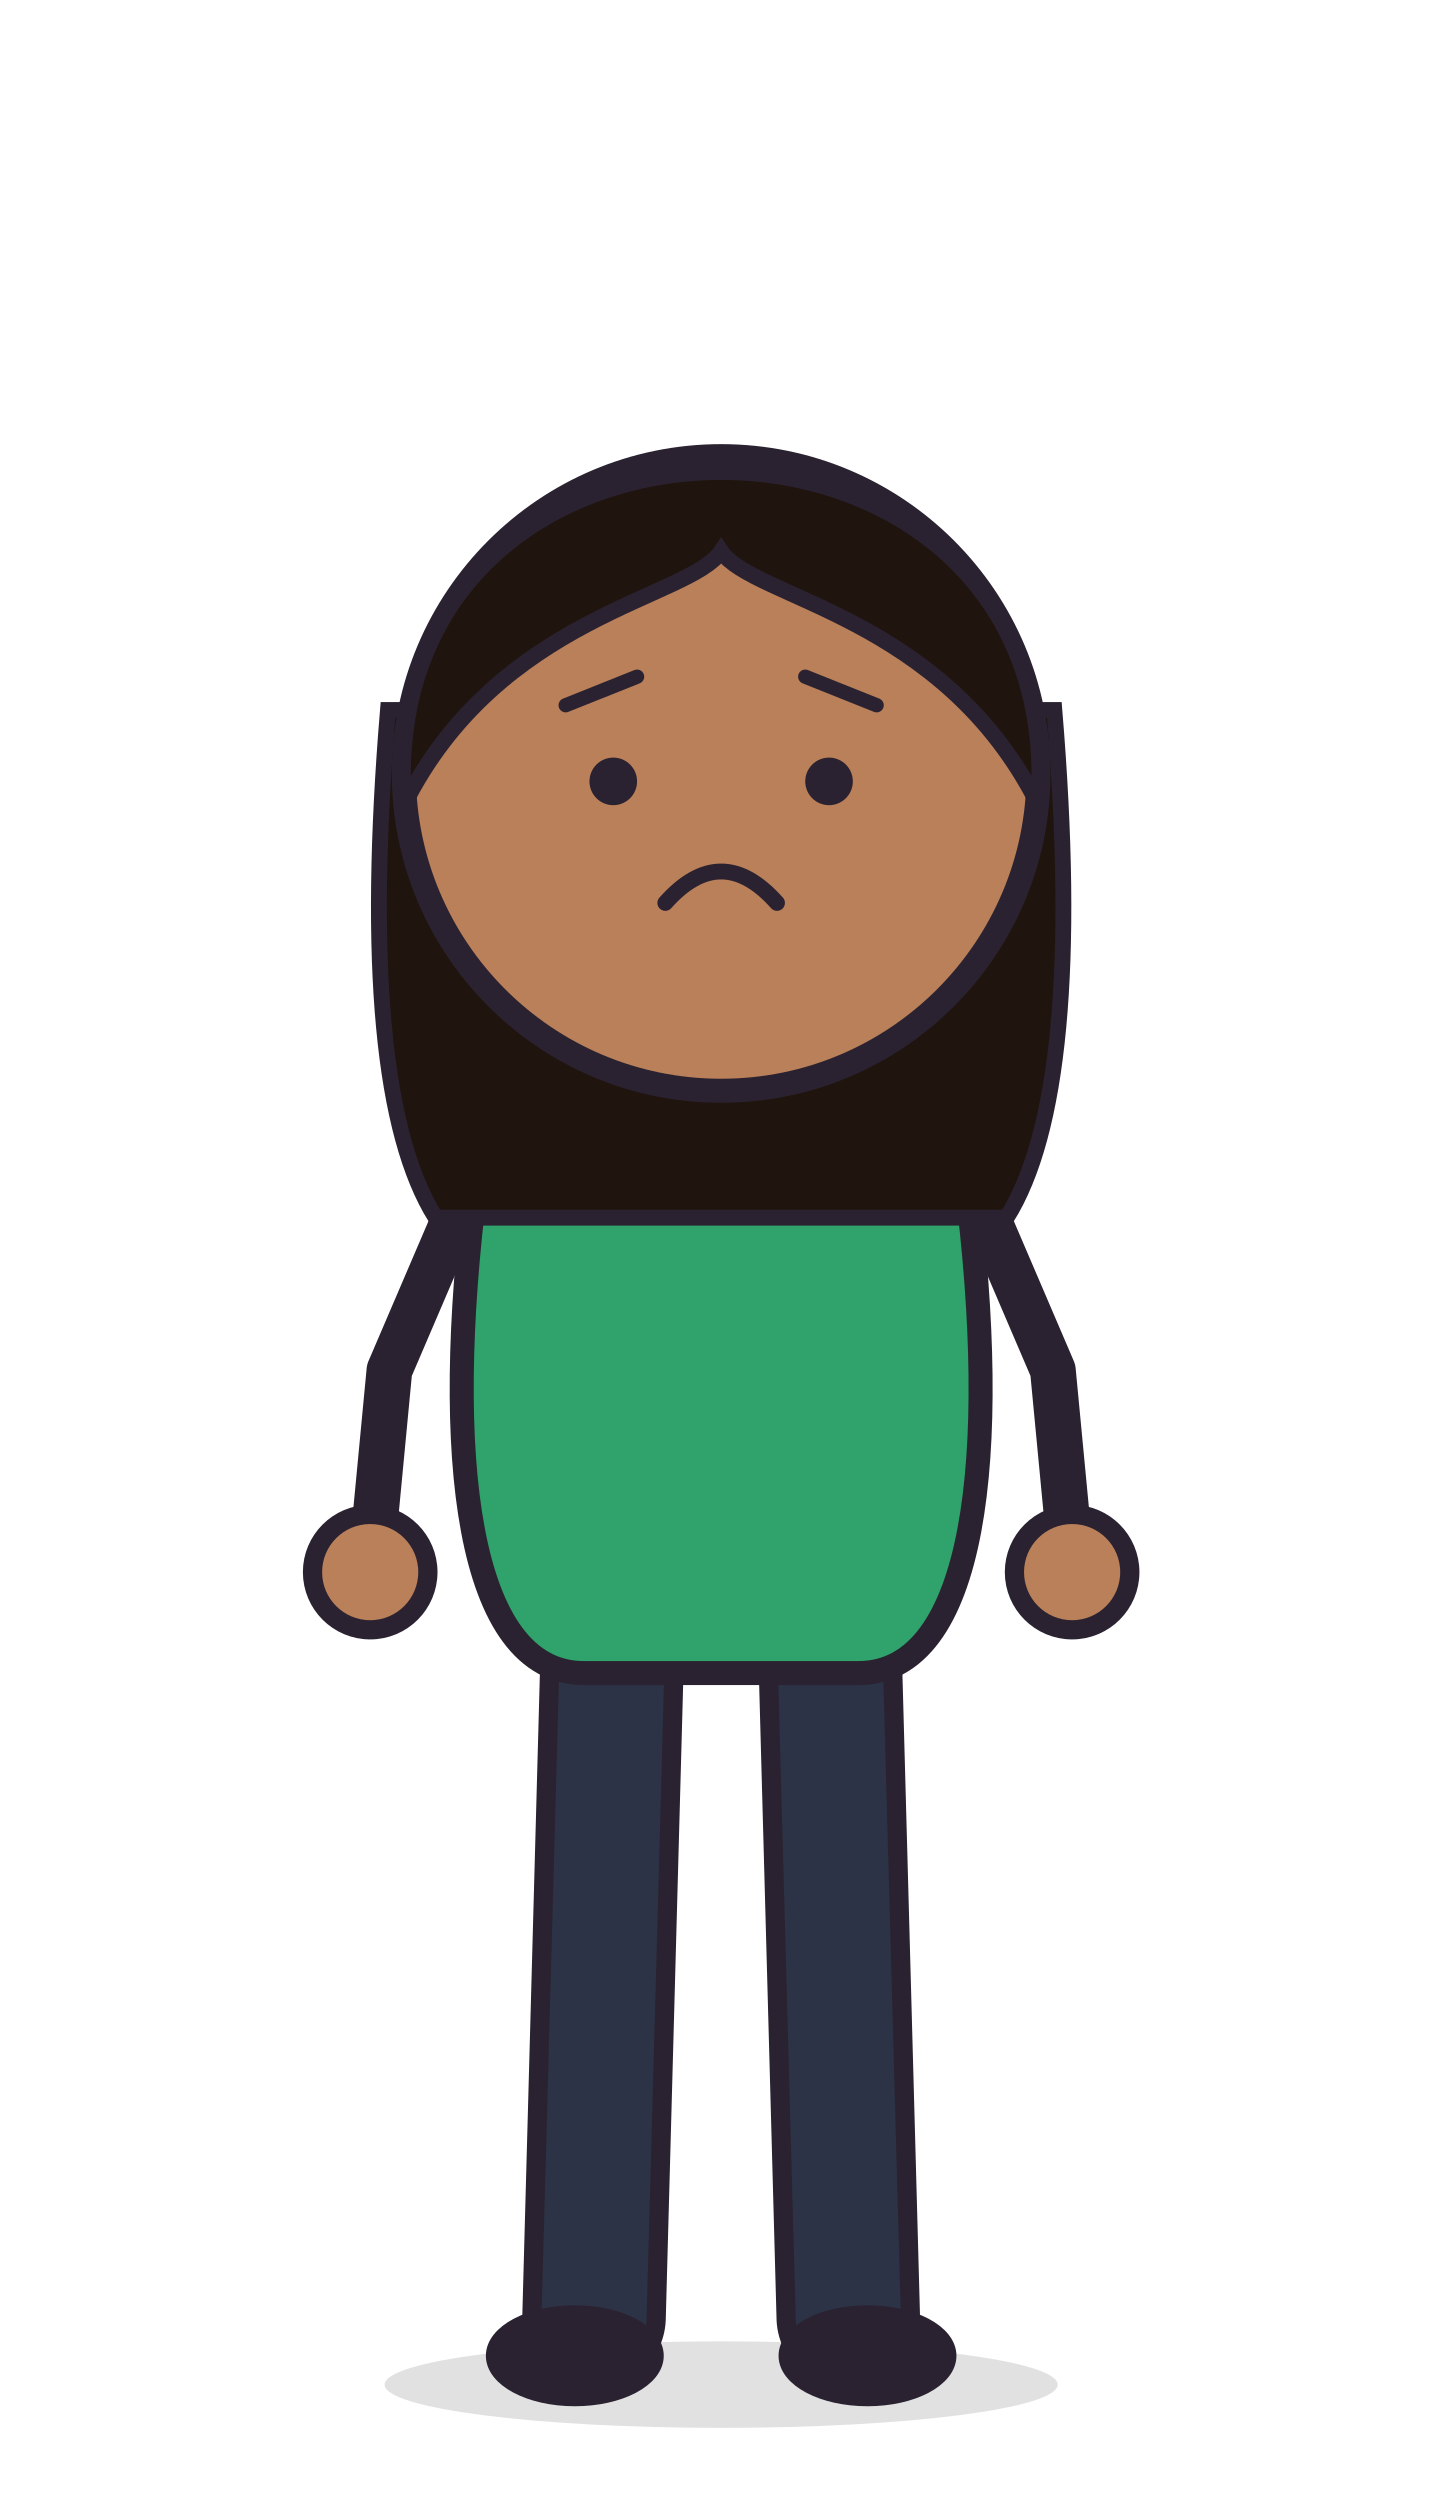
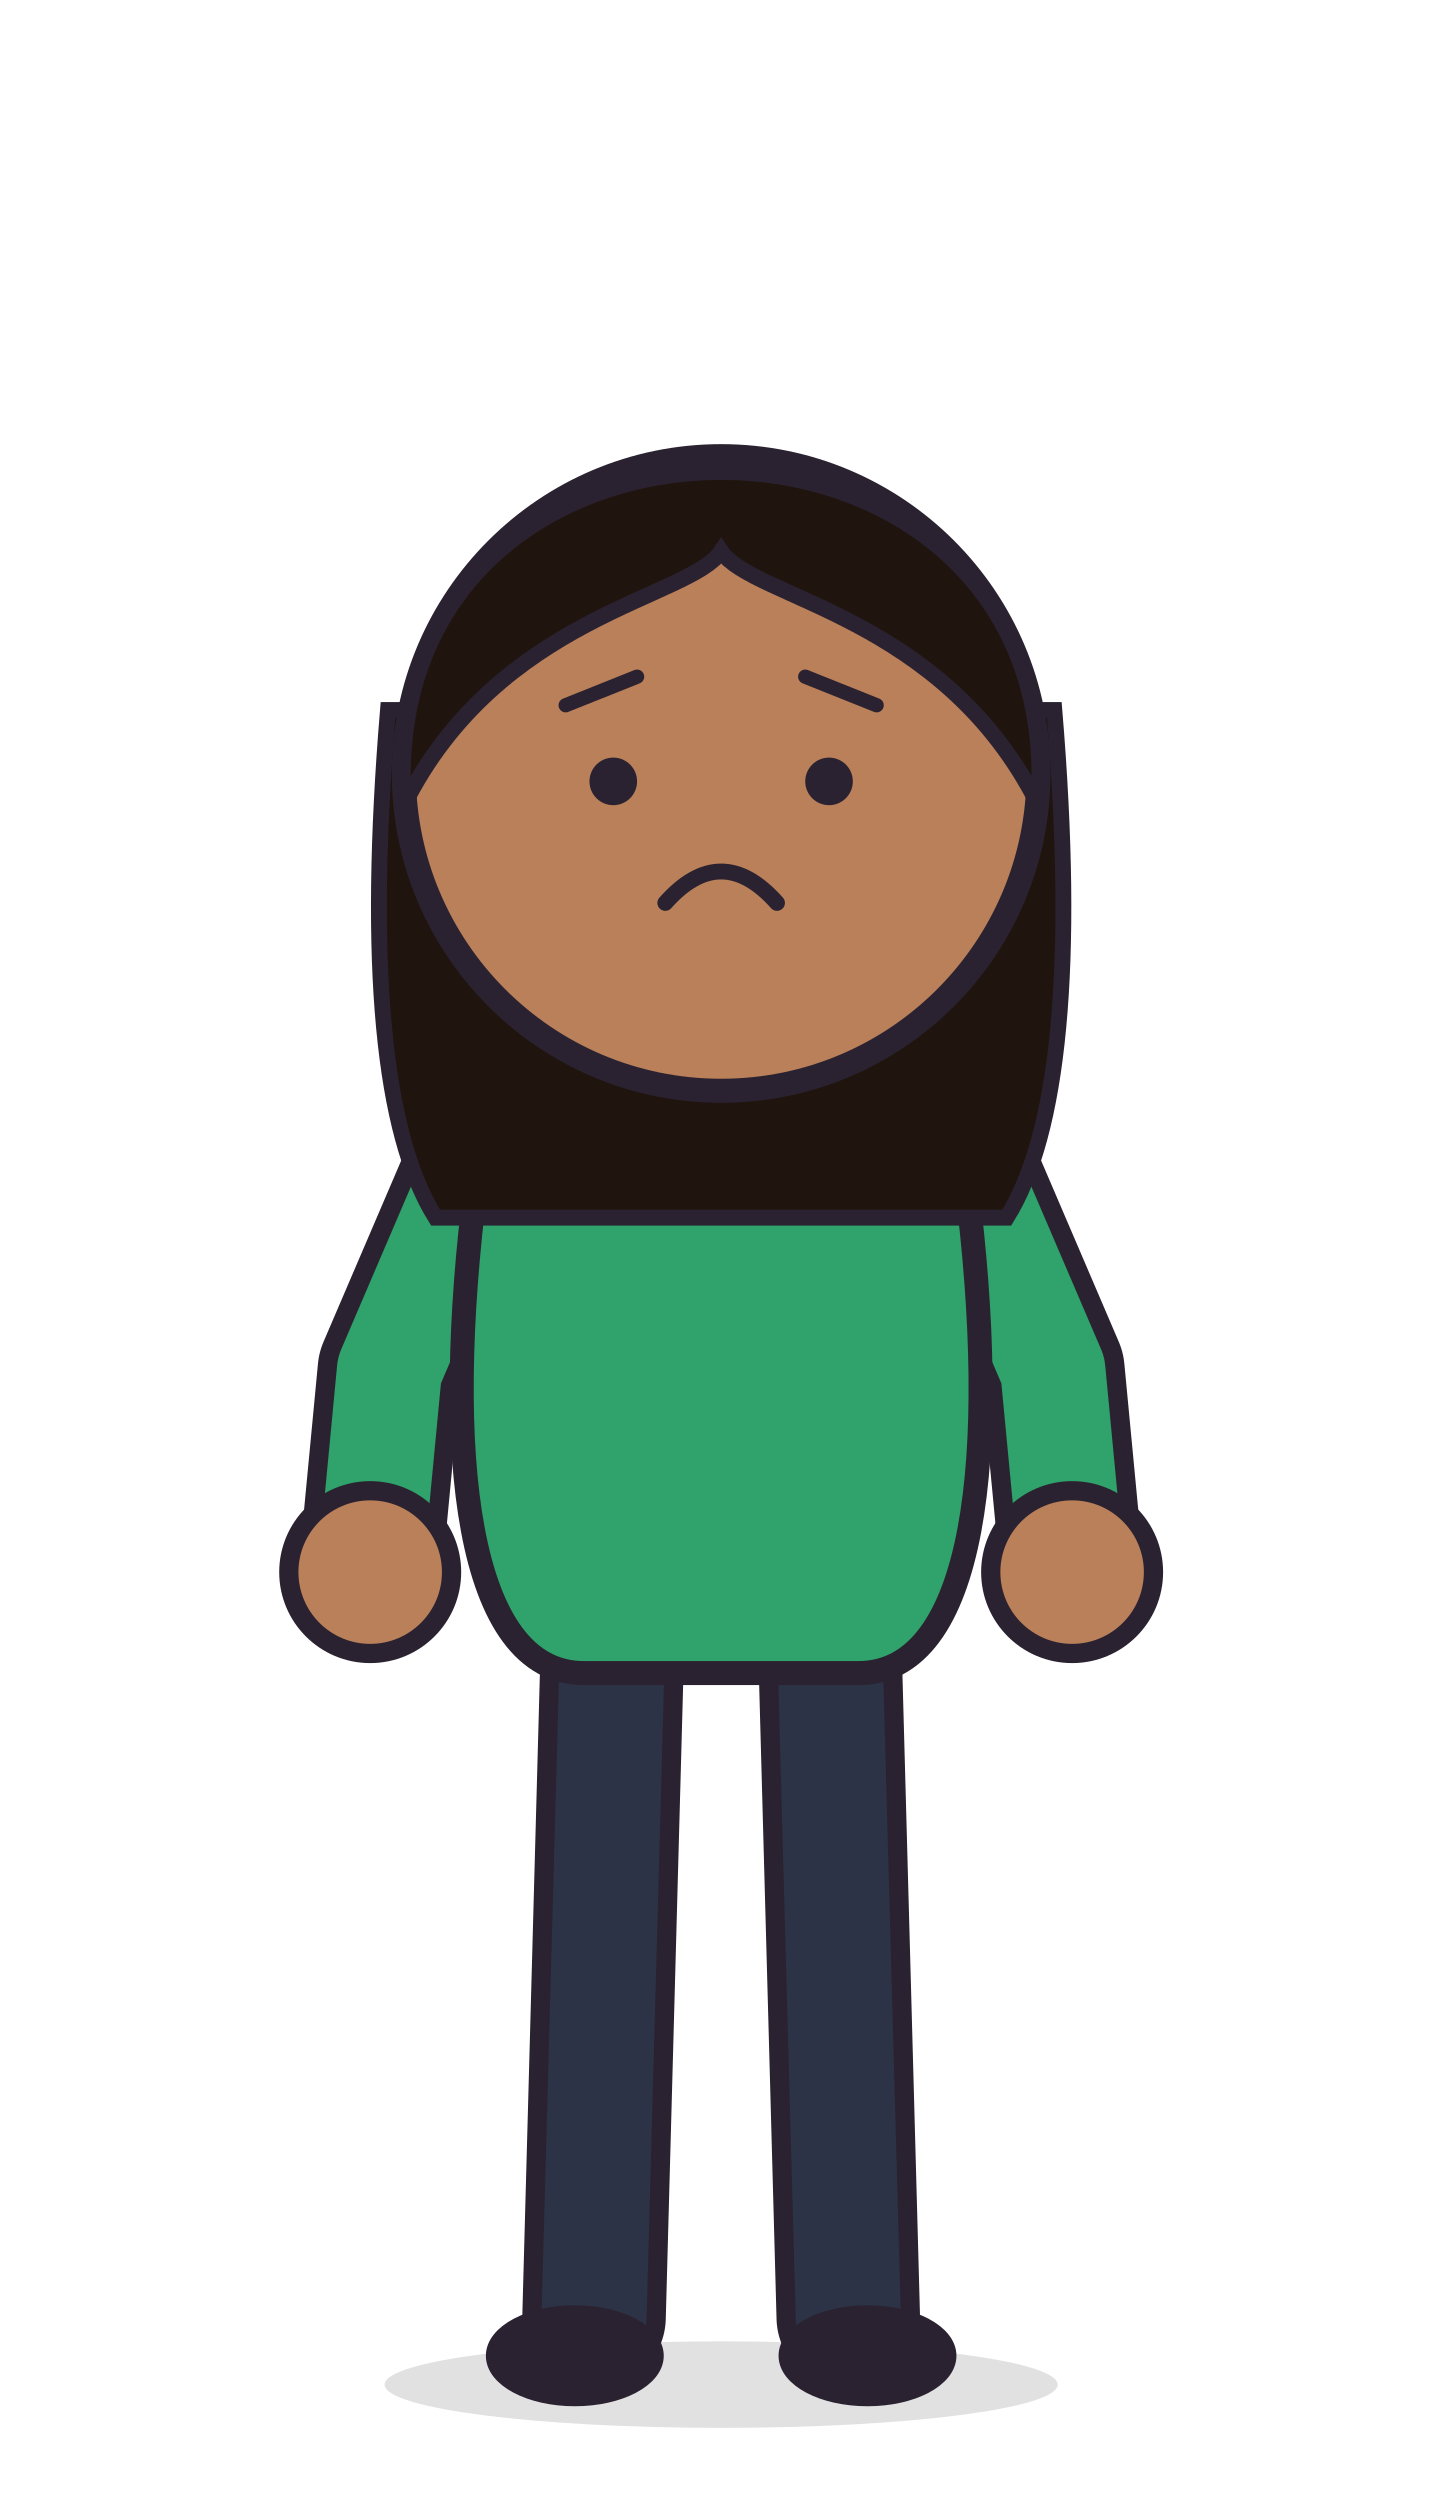
<svg xmlns="http://www.w3.org/2000/svg" viewBox="0 0 300 520" width="300" height="520">
  <ellipse cx="150" cy="496" rx="70" ry="9" fill="#000" opacity="0.12" />
-   <path d="M127.56 336 L123.56 482 M172.44 336 L176.44 482" stroke="#2a2230" stroke-width="29.85" stroke-linecap="round" />
-   <path d="M127.56 336 L123.56 482 M172.44 336 L176.44 482" stroke="#2c3346" stroke-width="21.85" stroke-linecap="round" />
+   <path d="M127.56 336 L123.56 482 M172.44 336 L176.44 482" stroke="#2a2230" stroke-width="29.85" stroke-linecap="round" stroke-linejoin="round" fill="none" />
+   <path d="M127.56 336 L123.56 482 M172.44 336 L176.44 482" stroke="#2c3346" stroke-width="21.85" stroke-linecap="round" stroke-linejoin="round" fill="none" />
  <ellipse cx="119.56" cy="490" rx="17" ry="9" fill="#2a2230" stroke="#2a2230" stroke-width="3" />
  <ellipse cx="180.44" cy="490" rx="17" ry="9" fill="#2a2230" stroke="#2a2230" stroke-width="3" />
-   <path d="M105 229 L81 285 L77 327" stroke="#2a2230" stroke-width="9.5" stroke-linecap="round" stroke-linejoin="round" fill="none" />
-   <path d="M195 229 L219 285 L223 327" stroke="#2a2230" stroke-width="9.5" stroke-linecap="round" stroke-linejoin="round" fill="none" />
-   <circle cx="77" cy="327" r="12" fill="#b9805a" stroke="#2a2230" stroke-width="4" />
-   <circle cx="223" cy="327" r="12" fill="#b9805a" stroke="#2a2230" stroke-width="4" />
+   <path d="M105 229 L81 285 L77 327" stroke="#2a2230" stroke-width="29.85" stroke-linecap="round" stroke-linejoin="round" fill="none" />
+   <path d="M105 229 L81 285 L77 327" stroke="#2fa36b" stroke-width="21.85" stroke-linecap="round" stroke-linejoin="round" fill="none" />
+   <path d="M195 229 L219 285 L223 327" stroke="#2a2230" stroke-width="29.85" stroke-linecap="round" stroke-linejoin="round" fill="none" />
+   <path d="M195 229 L219 285 L223 327" stroke="#2fa36b" stroke-width="21.85" stroke-linecap="round" stroke-linejoin="round" fill="none" />
+   <circle cx="77" cy="327" r="16.925" fill="#b9805a" stroke="#2a2230" stroke-width="4" />
+   <circle cx="223" cy="327" r="16.925" fill="#b9805a" stroke="#2a2230" stroke-width="4" />
  <path d="M113.28 215 Q99 215 99 246.25 C91.86 302.5 96.96 348 121.44 348 H178.56 C203.04 348 208.14 302.5 201 246.25 Q201 215 186.72 215 z" fill="#2fa36b" stroke="#2a2230" stroke-width="5" />
  <path d="M80.7 147.68 q-6.6 79.2 9.9 105.6 h118.8 q16.5 -26.4 9.9 -105.6 z" fill="#1f140e" stroke="#2a2230" stroke-width="3.3" />
  <circle cx="150" cy="160.88" r="66" fill="#b9805a" stroke="#2a2230" stroke-width="5" />
  <path d="M84 167.48 C77.4 75.08, 222.6 75.08, 216 167.48 C196.2 127.88, 156.6 124.58, 150 114.68 C143.4 124.58, 103.8 127.88, 84 167.48 z" fill="#1f140e" stroke="#2a2230" stroke-width="3.3" />
  <circle cx="127.56" cy="162.53" r="4.95" fill="#2a2230" />
  <circle cx="172.44" cy="162.53" r="4.95" fill="#2a2230" />
  <path d="M117.66 146.69 l14.85 -5.94 M182.34 146.69 l-14.85 -5.94" stroke="#2a2230" stroke-width="2.97" stroke-linecap="round" />
  <path d="M138.384 187.808 q11.616 -13.068 23.232 0" stroke="#2a2230" stroke-width="3.3" fill="none" stroke-linecap="round" />
</svg>
